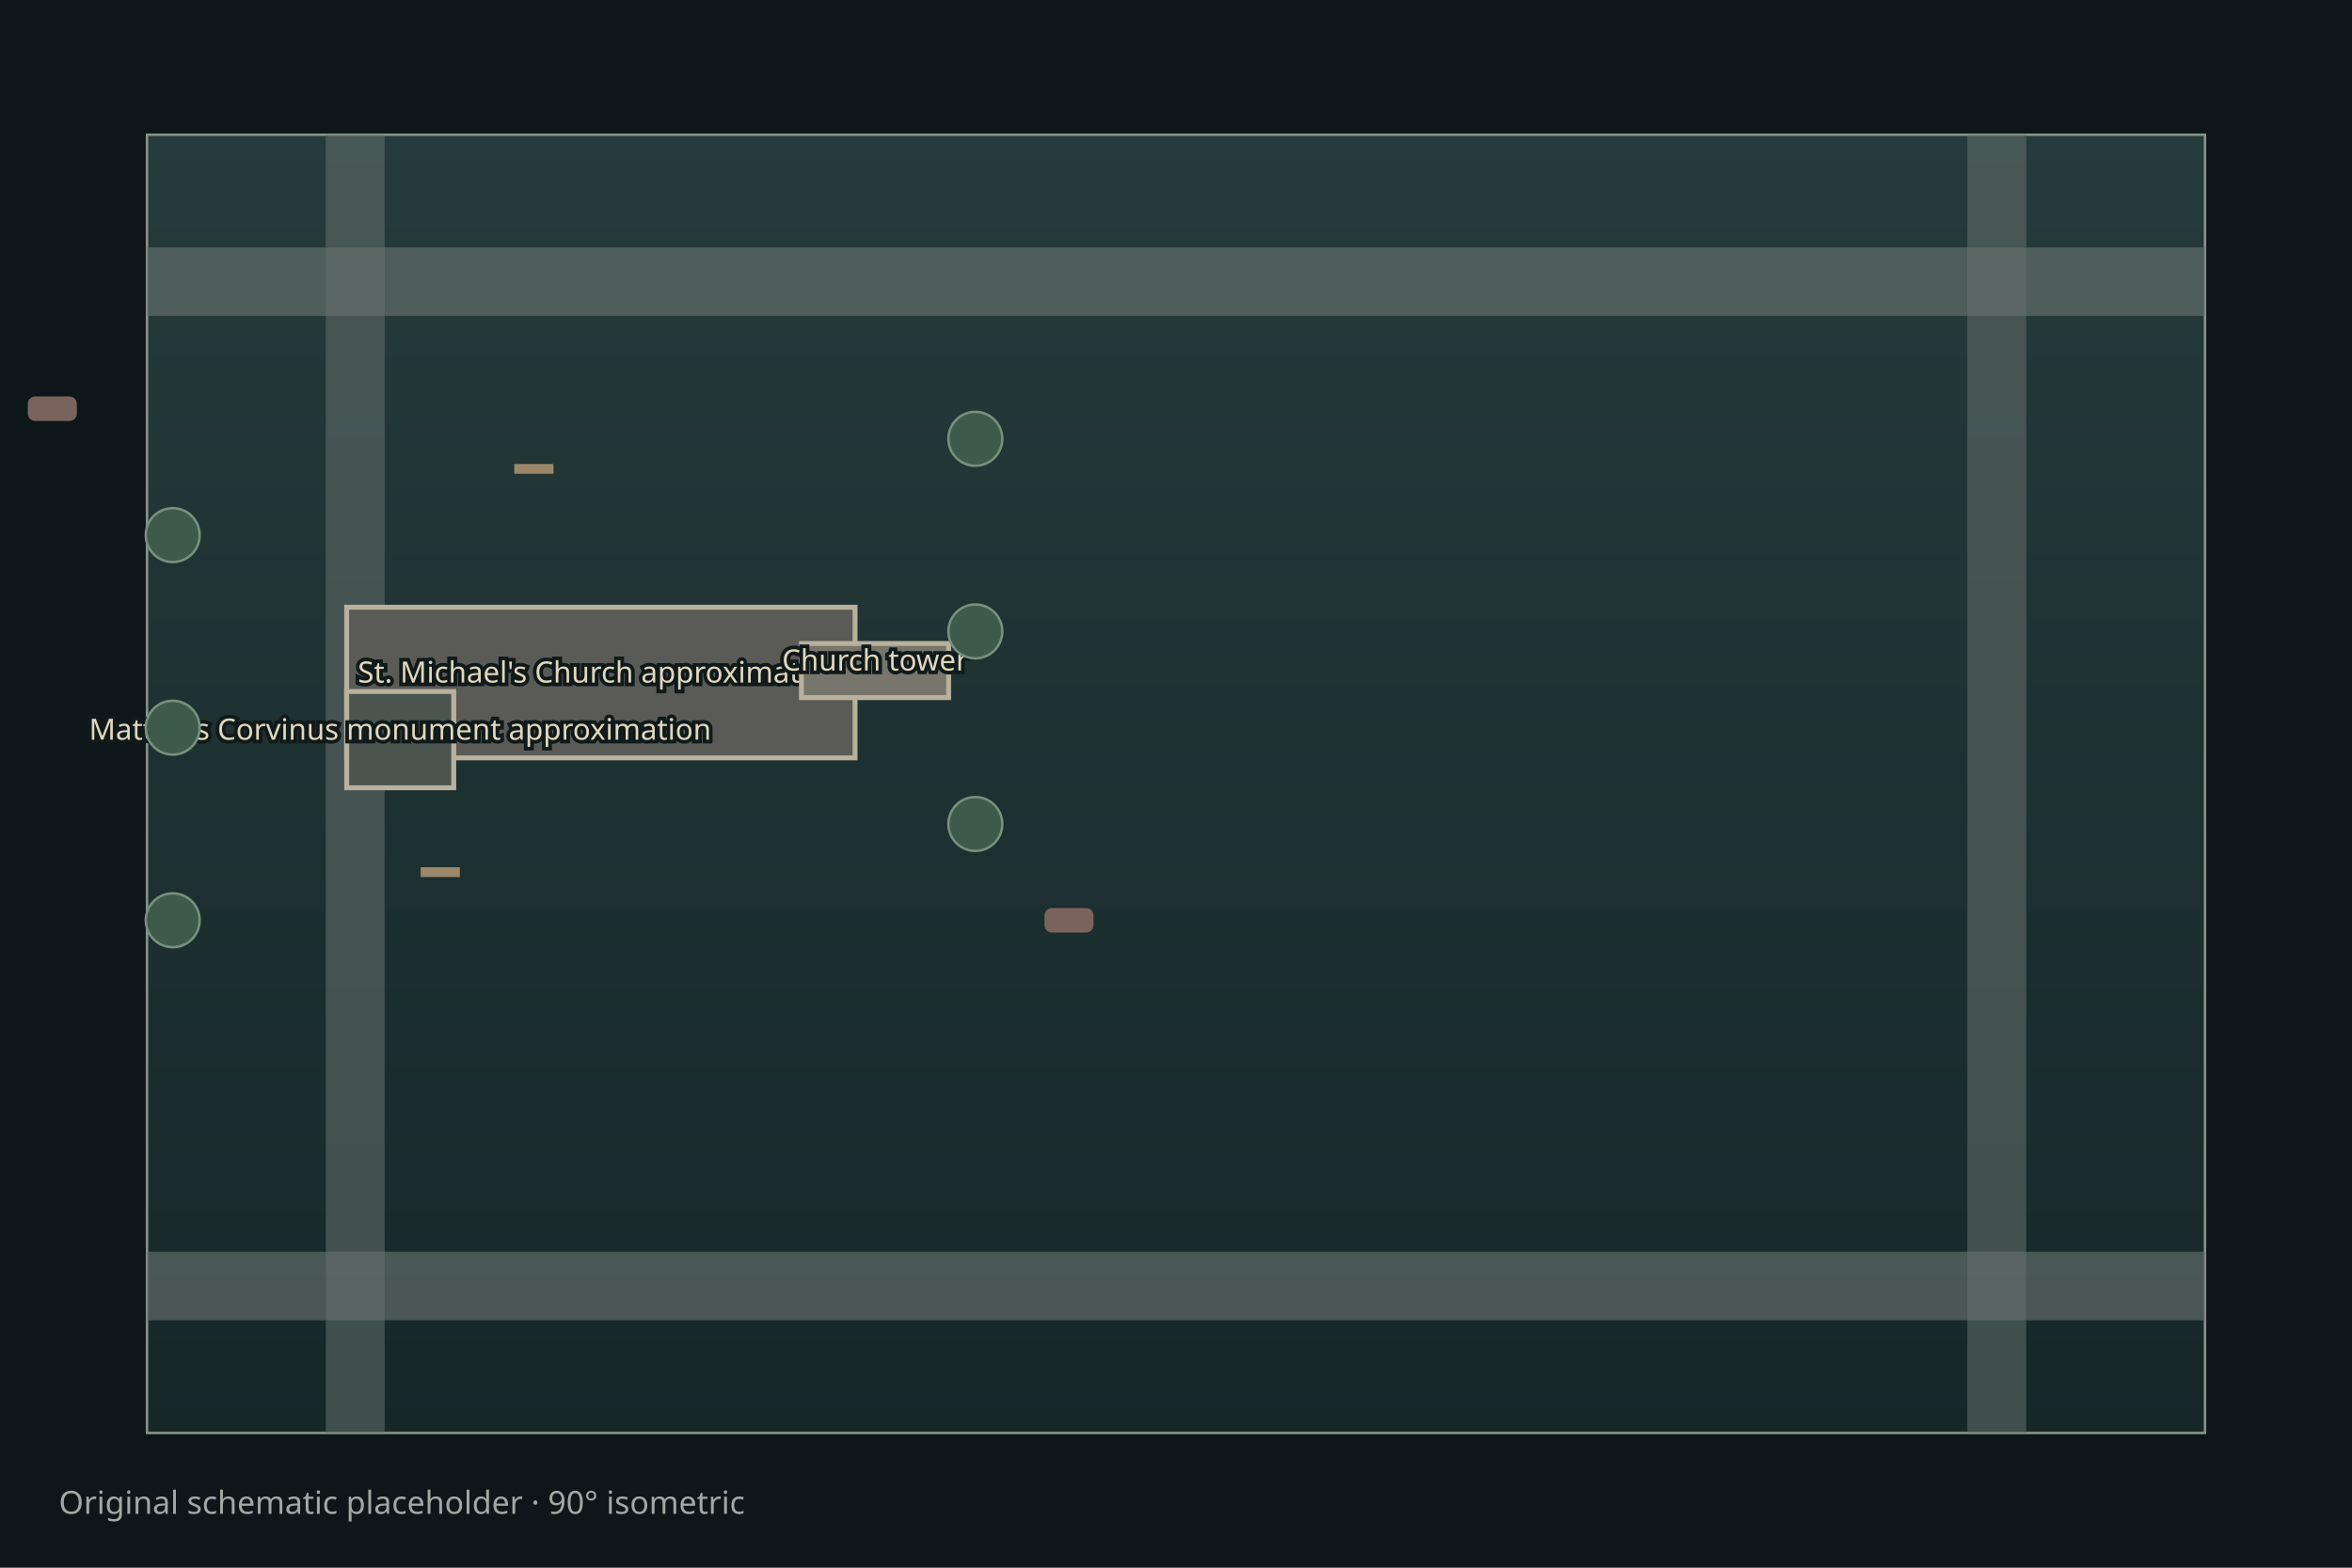
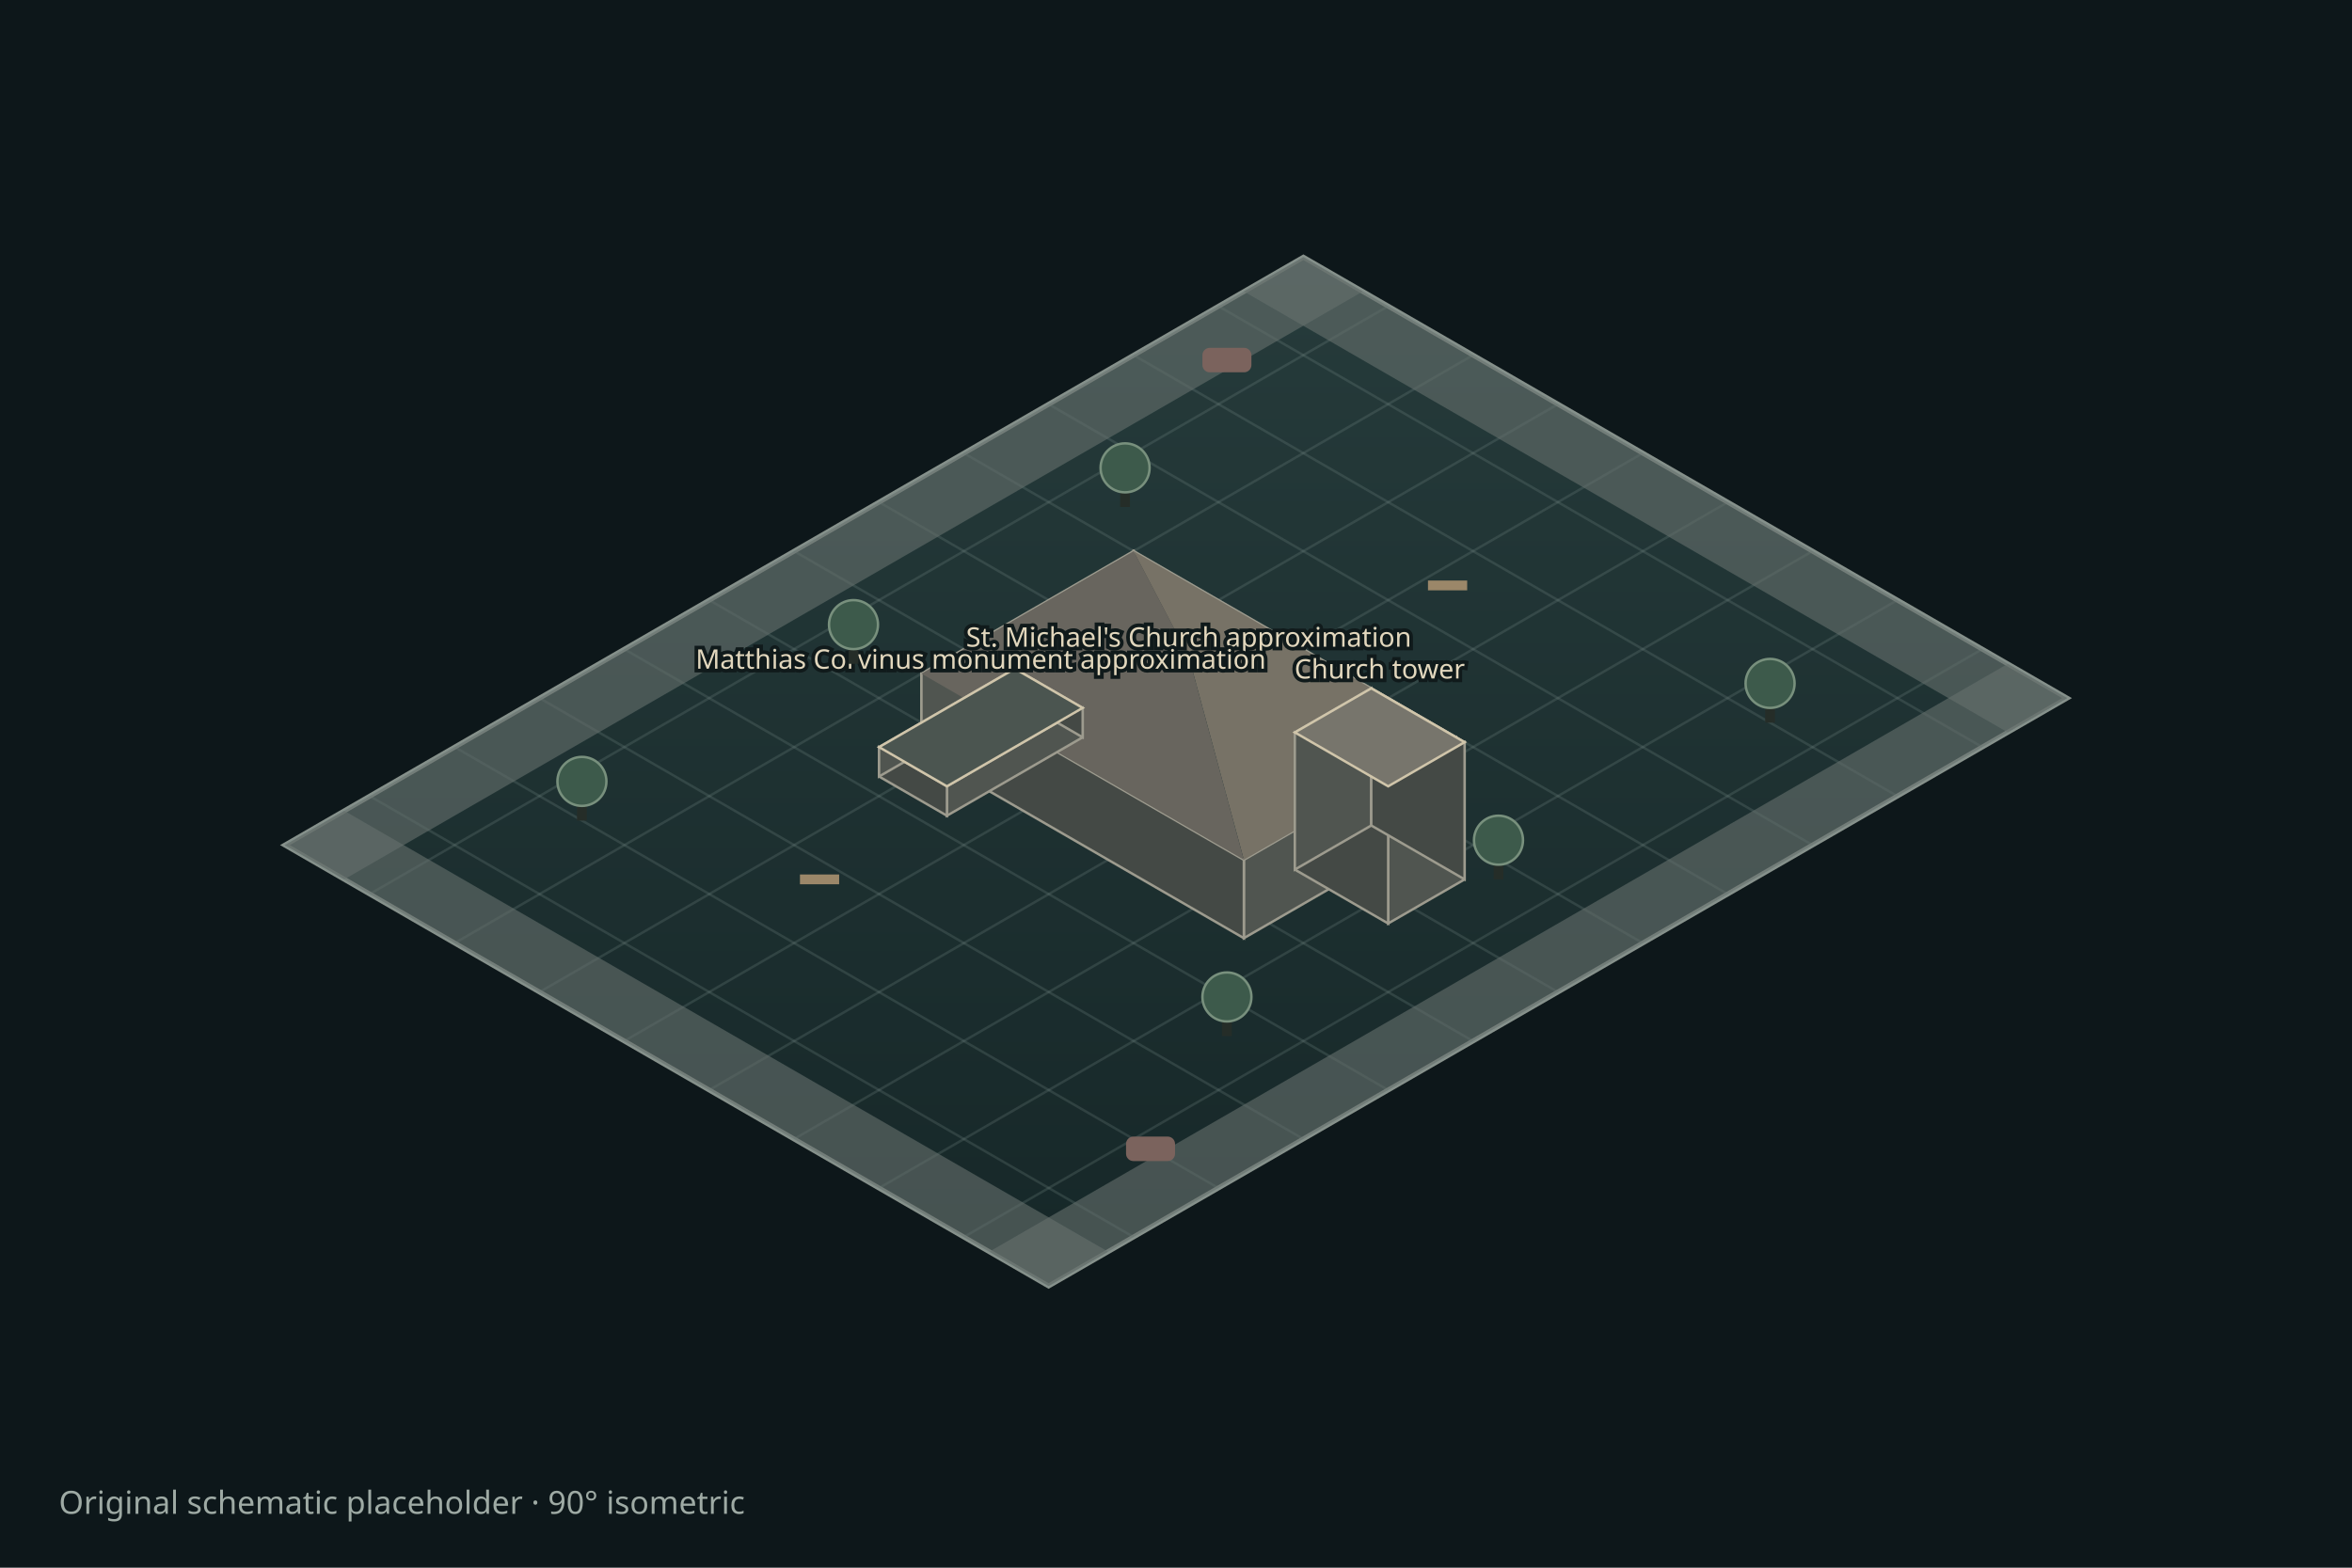
<svg xmlns="http://www.w3.org/2000/svg" width="960" height="640" viewBox="0 0 960 640">
  <defs>
    <linearGradient id="ground" x2="0" y2="1">
      <stop stop-color="#263b3b" />
      <stop offset="1" stop-color="#162728" />
    </linearGradient>
-     <style>.label{fill:#e2d7bd;font:12px system-ui;text-anchor:middle;paint-order:stroke;stroke:#101a1b;stroke-width:3px}</style>
+     <style>.label{fill:#e2d7bd;font:11px system-ui;text-anchor:middle;paint-order:stroke;stroke:#101a1b;stroke-width:3px}.grid path{fill:none;stroke:#738784;stroke-width:1;opacity:.25}.roads polygon{fill:#65706d;opacity:.6}</style>
  </defs>
  <rect width="960" height="640" fill="#0d171a" />
-   <polygon points="60,55 900,55 900,585 60,585" fill="url(#ground)" stroke="#88928c" />
-   <path d="M60 115H900M60 525H900" stroke="#65706d" stroke-width="28" opacity=".65" />
-   <path d="M145 55V585M815 55V585" stroke="#65706d" stroke-width="24" opacity=".55" />
-   <polygon points="349.0,247.9 349.0,309.4 141.5,309.4 141.5,247.9" fill="#5a5b57" stroke="#b9b19d" stroke-width="2" />
-   <text x="245.22" y="278.649" class="label">St. Michael's Church approximation</text>
-   <polygon points="387.2,262.7 387.2,284.8 327.1,284.8 327.1,262.7" fill="#77756c" stroke="#b9b19d" stroke-width="2" />
-   <text x="357.15" y="273.735" class="label">Church tower</text>
-   <polygon points="185.2,282.3 185.2,321.6 141.5,321.6 141.5,282.3" fill="#4b5550" stroke="#b9b19d" stroke-width="2" />
-   <text x="163.32" y="301.99" class="label">Matthias Corvinus monument approximation</text>
-   <circle cx="398.1" cy="179.14" r="11" fill="#3d5a4b" stroke="#78907d" />
-   <circle cx="70.5" cy="218.452" r="11" fill="#3d5a4b" stroke="#78907d" />
-   <circle cx="398.1" cy="257.764" r="11" fill="#3d5a4b" stroke="#78907d" />
-   <circle cx="70.5" cy="297.076" r="11" fill="#3d5a4b" stroke="#78907d" />
-   <circle cx="398.1" cy="336.388" r="11" fill="#3d5a4b" stroke="#78907d" />
-   <circle cx="70.5" cy="375.7" r="11" fill="#3d5a4b" stroke="#78907d" />
-   <rect x="209.92" y="189.425" width="16" height="4" fill="#9b8769" />
-   <rect x="171.7" y="354.044" width="16" height="4" fill="#9b8769" />
-   <rect x="11.36" y="161.855" width="20" height="10" rx="3" fill="#7b635d" />
-   <rect x="426.32" y="370.7" width="20" height="10" rx="3" fill="#7b635d" />
+   <polygon points="843.7,285.0 428.0,525.0 116.3,345.0 532.0,105.0" fill="url(#ground)" stroke="#88928c" stroke-width="2" />
+   <g class="grid">
+     <path d="M843.7,285.0 532.0,105.0" />
+     <path d="M809.1,305.0 497.3,125.0" />
+     <path d="M774.4,325.0 462.7,145.0" />
+     <path d="M739.8,345.0 428.0,165.0" />
+     <path d="M705.2,365.0 393.4,185.0" />
+     <path d="M670.5,385.0 358.8,205.0" />
+     <path d="M635.9,405.0 324.1,225.0" />
+     <path d="M601.2,425.0 289.5,245.0" />
+     <path d="M566.6,445.0 254.8,265.0" />
+     <path d="M532.0,465.0 220.2,285.0" />
+     <path d="M497.3,485.0 185.6,305.0" />
+     <path d="M462.7,505.0 150.9,325.0" />
+     <path d="M428.0,525.0 116.3,345.0" />
+     <path d="M843.7,285.0 428.0,525.0" />
+     <path d="M809.1,265.0 393.4,505.0" />
+     <path d="M774.4,245.0 358.8,485.0" />
+     <path d="M739.8,225.0 324.1,465.0" />
+     <path d="M705.2,205.0 289.5,445.0" />
+     <path d="M670.5,185.0 254.8,425.0" />
+     <path d="M635.9,165.0 220.2,405.0" />
+     <path d="M601.2,145.0 185.6,385.0" />
+     <path d="M566.6,125.0 150.9,365.0" />
+     <path d="M532.0,105.0 116.3,345.0" />
+   </g>
+   <g class="roads">
+     <polygon points="843.7,285.0 428.0,525.0 403.8,511.0 819.5,271.0" />
+     <polygon points="556.2,119.0 140.5,359.0 116.3,345.0 532.0,105.0" />
+     <polygon points="843.7,285.0 819.5,299.0 507.7,119.0 532.0,105.0" />
+     <polygon points="452.3,511.0 428.0,525.0 116.3,345.0 140.5,331.0" />
+   </g>
+   <polygon points="594.3,333.0 507.7,383.0 507.7,351.0 594.3,301.0" fill="#505550" stroke="#9d9b8e" />
+   <polygon points="507.7,383.0 376.1,307.0 376.1,275.0 507.7,351.0" fill="#444945" stroke="#9d9b8e" />
+   <polygon points="376.1,307.0 462.7,257.0 462.7,225.0 376.1,275.0" fill="#505550" stroke="#9d9b8e" />
+   <polygon points="462.7,257.0 594.3,333.0 594.3,301.0 462.7,225.0" fill="#444945" stroke="#9d9b8e" />
+   <polygon points="594.3,301.0 507.7,351.0 485.2,268.0 462.7,225.0" fill="#777266" />
+   <polygon points="507.7,351.0 376.1,275.0 462.7,225.0 485.2,268.0" fill="#68655e" />
+   <text x="485.196" y="264" class="label">St. Michael's Church approximation</text>
+   <polygon points="597.8,359.0 566.6,377.0 566.6,321.0 597.8,303.0" fill="#505550" stroke="#9d9b8e" />
+   <polygon points="566.6,377.0 528.5,355.0 528.5,299.0 566.6,321.0" fill="#444945" stroke="#9d9b8e" />
+   <polygon points="528.5,355.0 559.7,337.0 559.7,281.0 528.5,299.0" fill="#505550" stroke="#9d9b8e" />
+   <polygon points="559.7,337.0 597.8,359.0 597.8,303.0 559.7,281.0" fill="#444945" stroke="#9d9b8e" />
+   <polygon points="597.8,303.0 566.6,321.0 528.5,299.0 559.7,281.0" fill="#77756c" stroke="#d0c5aa" />
+   <text x="563.136" y="277" class="label">Church tower</text>
+   <polygon points="441.9,301.0 386.5,333.0 386.5,321.0 441.9,289.0" fill="#505550" stroke="#9d9b8e" />
+   <polygon points="386.5,333.0 358.8,317.0 358.8,305.0 386.5,321.0" fill="#444945" stroke="#9d9b8e" />
+   <polygon points="358.8,317.0 414.2,285.0 414.2,273.0 358.8,305.0" fill="#505550" stroke="#9d9b8e" />
+   <polygon points="414.2,285.0 441.9,301.0 441.9,289.0 414.2,273.0" fill="#444945" stroke="#9d9b8e" />
+   <polygon points="441.9,289.0 386.5,321.0 358.8,305.0 414.2,273.0" fill="#4b5550" stroke="#d0c5aa" />
+   <text x="400.328" y="273" class="label">Matthias Corvinus monument approximation</text>
+   <path d="M722.48,295L722.48,279" stroke="#252d28" stroke-width="4" />
+   <circle cx="722.48" cy="279" r="10" fill="#3d5a4b" stroke="#78907d" />
+   <path d="M459.216,207L459.216,191" stroke="#252d28" stroke-width="4" />
+   <circle cx="459.216" cy="191" r="10" fill="#3d5a4b" stroke="#78907d" />
+   <path d="M611.632,359L611.632,343" stroke="#252d28" stroke-width="4" />
+   <circle cx="611.632" cy="343" r="10" fill="#3d5a4b" stroke="#78907d" />
+   <path d="M348.368,271L348.368,255" stroke="#252d28" stroke-width="4" />
+   <circle cx="348.368" cy="255" r="10" fill="#3d5a4b" stroke="#78907d" />
+   <path d="M500.784,423L500.784,407" stroke="#252d28" stroke-width="4" />
+   <circle cx="500.784" cy="407" r="10" fill="#3d5a4b" stroke="#78907d" />
+   <path d="M237.52,335L237.52,319" stroke="#252d28" stroke-width="4" />
+   <circle cx="237.52" cy="319" r="10" fill="#3d5a4b" stroke="#78907d" />
+   <rect x="582.848" y="237" width="16" height="4" fill="#9b8769" />
+   <rect x="326.512" y="357" width="16" height="4" fill="#9b8769" />
+   <rect x="490.784" y="142" width="20" height="10" rx="3" fill="#7b635d" />
+   <rect x="459.608" y="464" width="20" height="10" rx="3" fill="#7b635d" />
  <text x="24" y="618" fill="#9eaaa4" font-family="system-ui" font-size="13">Original schematic placeholder · 90° isometric</text>
</svg>
